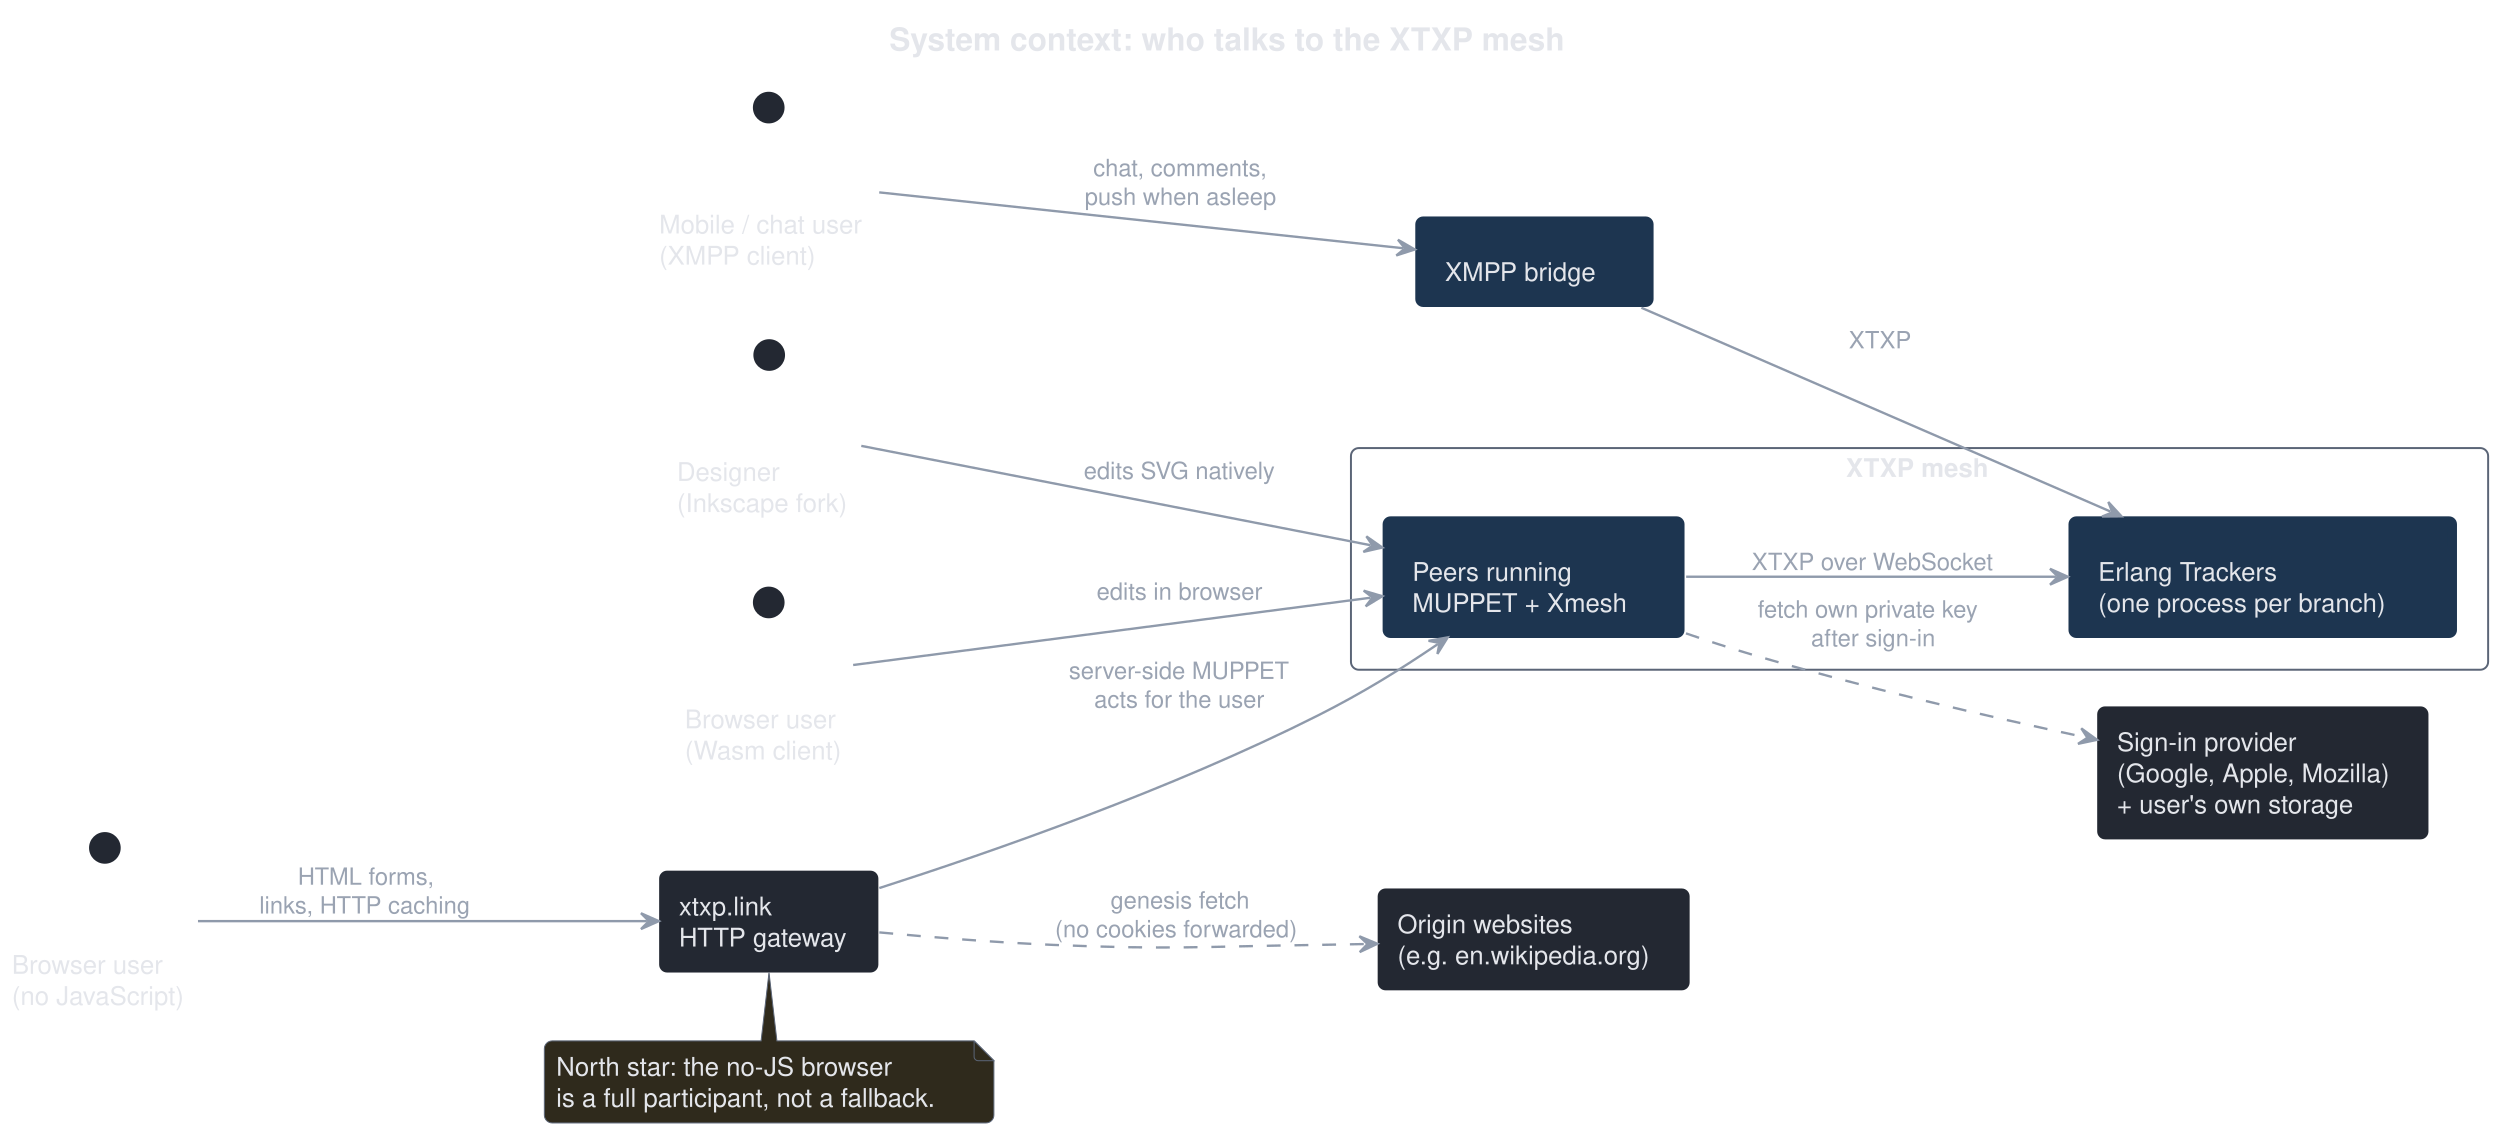
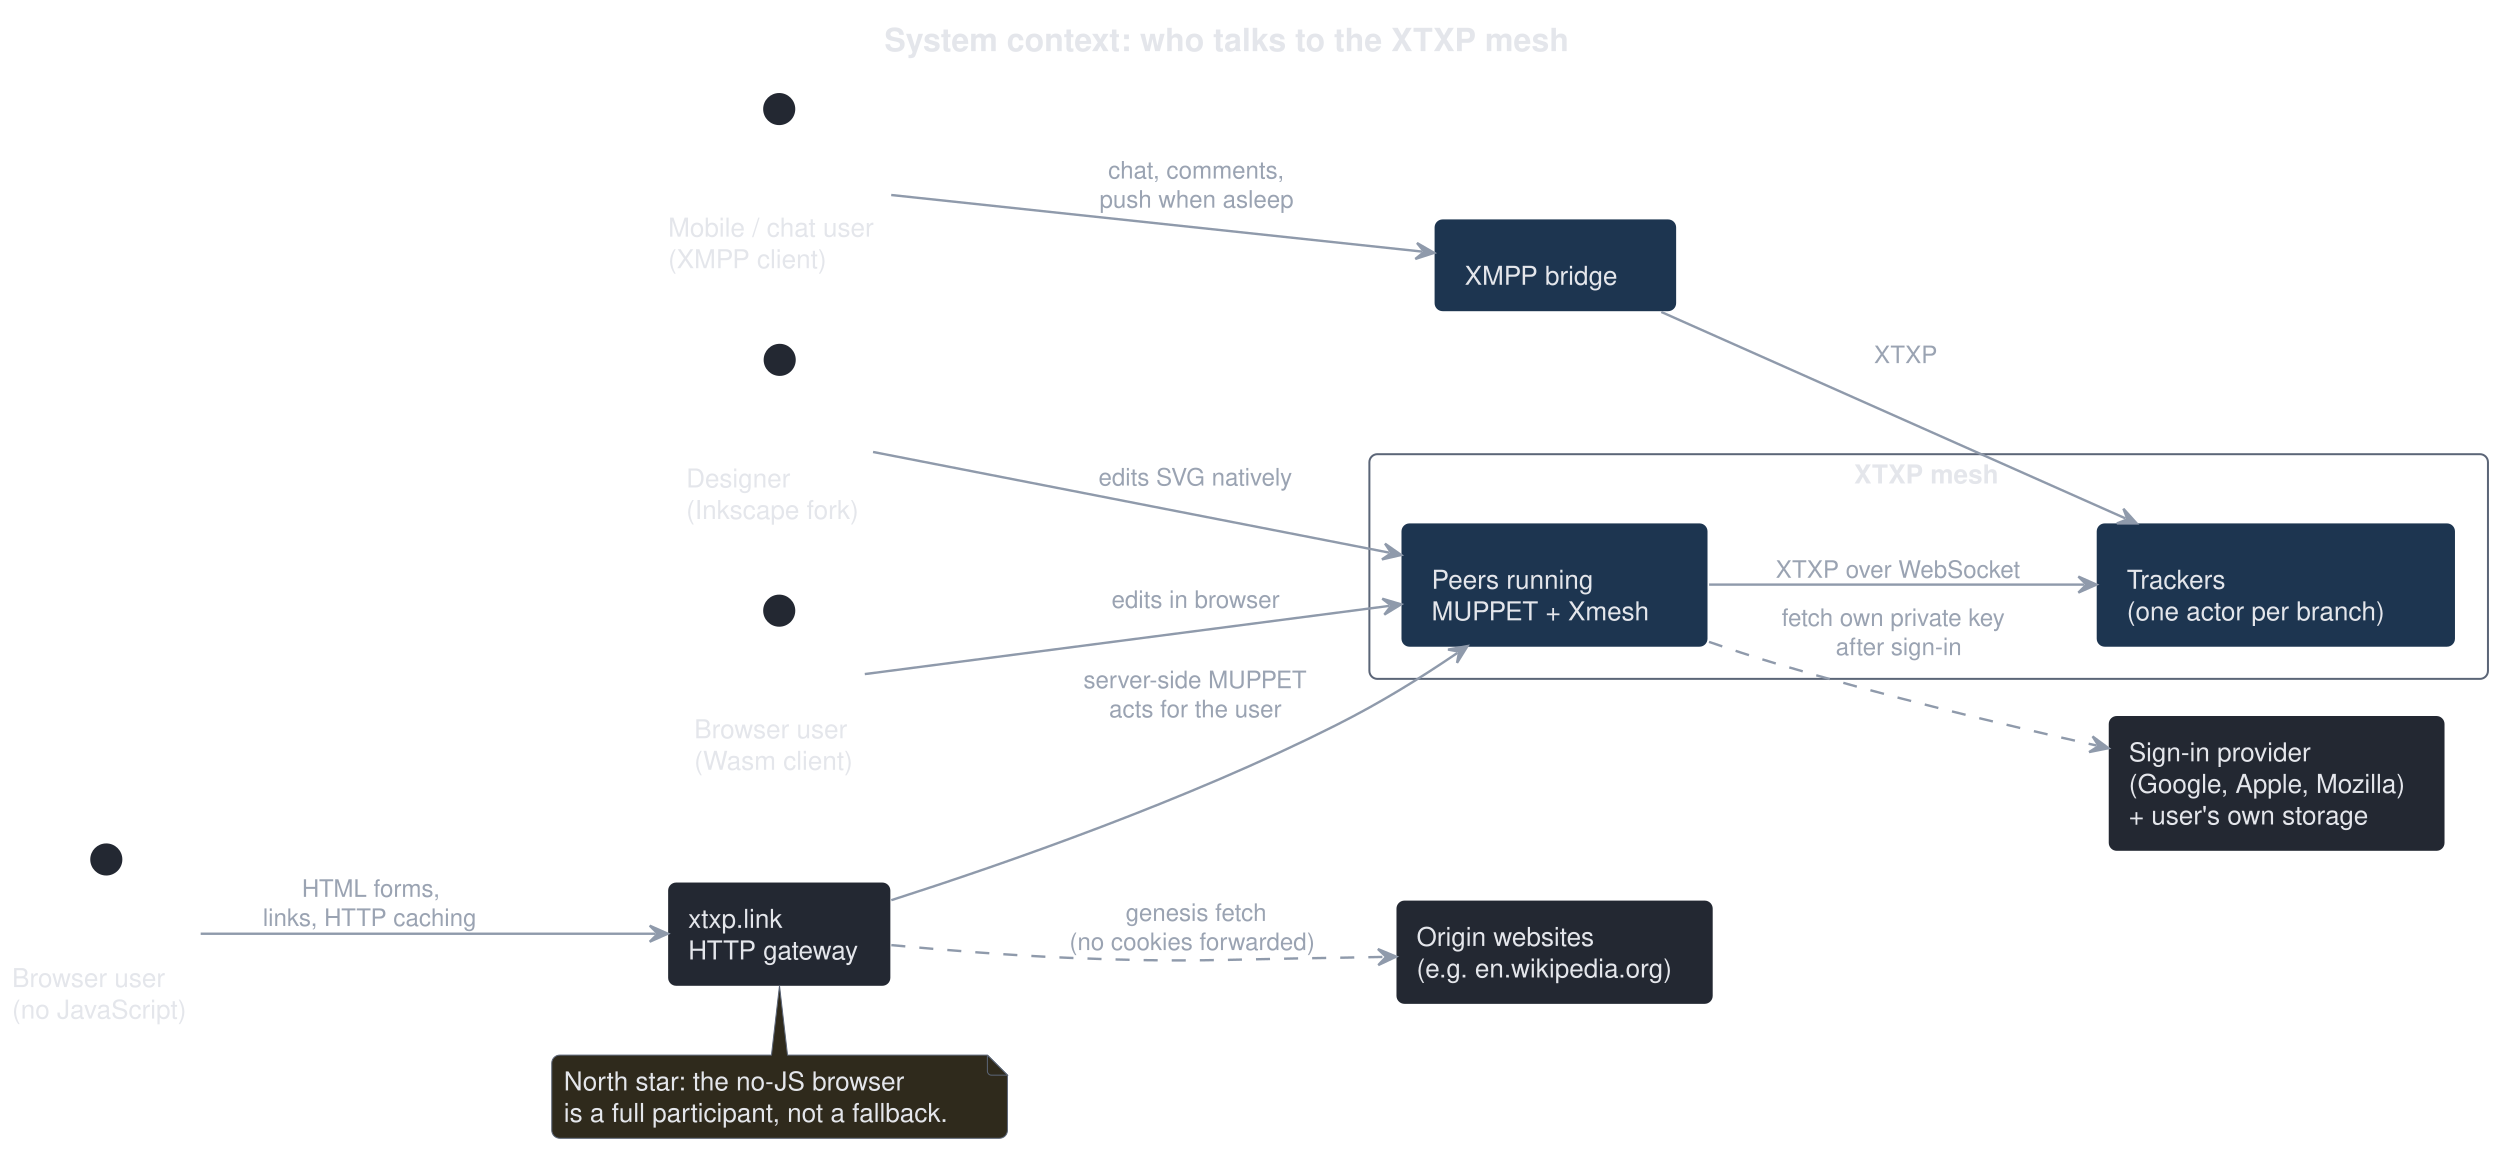
- <svg xmlns="http://www.w3.org/2000/svg" contentStyleType="text/css" data-diagram-type="DESCRIPTION" height="574px" preserveAspectRatio="none" style="width:1263px;height:574px;" version="1.1" viewBox="0 0 1263 574" width="1263px" zoomAndPan="magnify">
+ <svg xmlns="http://www.w3.org/2000/svg" contentStyleType="text/css" data-diagram-type="DESCRIPTION" height="574px" preserveAspectRatio="none" style="width:1246px;height:574px;" version="1.1" viewBox="0 0 1246 574" width="1246px" zoomAndPan="magnify">
  <defs />
  <g>
    <g class="title" data-source-line="2">
-       <text fill="#E4E6EB" font-family="Helvetica" font-size="16" font-weight="bold" lengthAdjust="spacing" textLength="350.5" x="449.25" y="25.5">System context: who talks to the XTXP mesh</text>
+       <text fill="#E4E6EB" font-family="Helvetica" font-size="16" font-weight="bold" lengthAdjust="spacing" textLength="350.5" x="440.75" y="25.5">System context: who talks to the XTXP mesh</text>
    </g>
    <g class="cluster" data-entity="mesh" data-source-line="11" data-uid="ent0006" id="cluster_mesh">
-       <rect fill="none" height="112" rx="4" ry="4" style="stroke:#5B6577;stroke-width:1;" width="574.5" x="682.5" y="226.359" />
-       <text fill="#E4E6EB" font-family="Helvetica" font-size="13" font-weight="bold" lengthAdjust="spacing" textLength="74.356" x="932.572" y="240.953">XTXP mesh</text>
+       <rect fill="none" height="112" rx="4" ry="4" style="stroke:#5B6577;stroke-width:1;" width="557.5" x="682.5" y="226.359" />
+       <text fill="#E4E6EB" font-family="Helvetica" font-size="13" font-weight="bold" lengthAdjust="spacing" textLength="74.356" x="924.072" y="240.953">XTXP mesh</text>
    </g>
    <g class="entity" data-entity="peers" data-source-line="12" data-uid="ent0007" id="entity_peers">
      <rect fill="#1D3550" height="61.459" rx="4" ry="4" width="152.525" x="698.5" y="260.859" />
      <rect fill="#1D3550" height="10" width="15" x="831.025" y="265.859" />
      <rect fill="#1D3550" height="2" width="4" x="829.025" y="267.859" />
      <rect fill="#1D3550" height="2" width="4" x="829.025" y="271.859" />
      <text fill="#E4E6EB" font-family="Helvetica" font-size="13" lengthAdjust="spacing" textLength="85.617" x="713.5" y="293.453">Peers running</text>
      <text fill="#E4E6EB" font-family="Helvetica" font-size="13" lengthAdjust="spacing" textLength="112.525" x="713.5" y="309.183">MUPPET + Xmesh</text>
    </g>
    <g class="entity" data-entity="trackers" data-source-line="13" data-uid="ent0008" id="entity_trackers">
-       <rect fill="#1D3550" height="61.459" rx="4" ry="4" width="196.267" x="1045" y="260.859" />
-       <rect fill="#1D3550" height="10" width="15" x="1221.267" y="265.859" />
-       <rect fill="#1D3550" height="2" width="4" x="1219.267" y="267.859" />
-       <rect fill="#1D3550" height="2" width="4" x="1219.267" y="271.859" />
-       <text fill="#E4E6EB" font-family="Helvetica" font-size="13" lengthAdjust="spacing" textLength="96.948" x="1060" y="293.453">Erlang Trackers</text>
-       <text fill="#E4E6EB" font-family="Helvetica" font-size="13" lengthAdjust="spacing" textLength="156.267" x="1060" y="309.183">(one process per branch)</text>
+       <rect fill="#1D3550" height="61.459" rx="4" ry="4" width="178.557" x="1045" y="260.859" />
+       <rect fill="#1D3550" height="10" width="15" x="1203.557" y="265.859" />
+       <rect fill="#1D3550" height="2" width="4" x="1201.557" y="267.859" />
+       <rect fill="#1D3550" height="2" width="4" x="1201.557" y="271.859" />
+       <text fill="#E4E6EB" font-family="Helvetica" font-size="13" lengthAdjust="spacing" textLength="54.482" x="1060" y="293.453">Trackers</text>
+       <text fill="#E4E6EB" font-family="Helvetica" font-size="13" lengthAdjust="spacing" textLength="138.557" x="1060" y="309.183">(one actor per branch)</text>
    </g>
    <g class="entity" data-entity="designer" data-source-line="6" data-uid="ent0002" id="entity_designer">
      <ellipse cx="388.604" cy="179.359" fill="#232832" rx="8" ry="8" />
      <path d="M388.604,187.359 L388.604,214.359 M375.604,195.359 L401.604,195.359 M388.604,214.359 L375.604,229.359 M388.604,214.359 L401.604,229.359" fill="none" />
      <text fill="#E4E6EB" font-family="Helvetica" font-size="13" lengthAdjust="spacing" textLength="55.098" x="342" y="242.953">Designer</text>
      <text fill="#E4E6EB" font-family="Helvetica" font-size="13" lengthAdjust="spacing" textLength="93.209" x="342" y="258.683">(Inkscape fork)</text>
    </g>
    <g class="entity" data-entity="wasm" data-source-line="7" data-uid="ent0003" id="entity_wasm">
      <ellipse cx="388.367" cy="304.359" fill="#232832" rx="8" ry="8" />
      <path d="M388.367,312.359 L388.367,339.359 M375.367,320.359 L401.367,320.359 M388.367,339.359 L375.367,354.359 M388.367,339.359 L401.367,354.359" fill="none" />
      <text fill="#E4E6EB" font-family="Helvetica" font-size="13" lengthAdjust="spacing" textLength="81.847" x="346" y="367.953">Browser user</text>
      <text fill="#E4E6EB" font-family="Helvetica" font-size="13" lengthAdjust="spacing" textLength="84.735" x="346" y="383.683">(Wasm client)</text>
    </g>
    <g class="entity" data-entity="nojs" data-source-line="8" data-uid="ent0004" id="entity_nojs">
      <ellipse cx="52.982" cy="428.359" fill="#232832" rx="8" ry="8" />
      <path d="M52.982,436.359 L52.982,463.359 M39.982,444.359 L65.982,444.359 M52.982,463.359 L39.982,478.359 M52.982,463.359 L65.982,478.359" fill="none" />
      <text fill="#E4E6EB" font-family="Helvetica" font-size="13" lengthAdjust="spacing" textLength="81.847" x="6" y="491.953">Browser user</text>
      <text fill="#E4E6EB" font-family="Helvetica" font-size="13" lengthAdjust="spacing" textLength="93.964" x="6" y="507.683">(no JavaScript)</text>
    </g>
    <g class="entity" data-entity="mobile" data-source-line="9" data-uid="ent0005" id="entity_mobile">
      <ellipse cx="388.358" cy="54.359" fill="#232832" rx="8" ry="8" />
      <path d="M388.358,62.359 L388.358,89.359 M375.358,70.359 L401.358,70.359 M388.358,89.359 L375.358,104.359 M388.358,89.359 L401.358,104.359" fill="none" />
      <text fill="#E4E6EB" font-family="Helvetica" font-size="13" lengthAdjust="spacing" textLength="110.716" x="333" y="117.953">Mobile / chat user</text>
      <text fill="#E4E6EB" font-family="Helvetica" font-size="13" lengthAdjust="spacing" textLength="83.592" x="333" y="133.683">(XMPP client)</text>
    </g>
    <g class="entity" data-entity="gateway" data-source-line="16" data-uid="ent0009" id="entity_gateway">
      <rect fill="#232832" height="51.459" rx="4" ry="4" width="110.752" x="333" y="439.859" />
      <text fill="#E4E6EB" font-family="Helvetica" font-size="13" lengthAdjust="spacing" textLength="51.264" x="343" y="462.453">xtxp.link</text>
      <text fill="#E4E6EB" font-family="Helvetica" font-size="13" lengthAdjust="spacing" textLength="90.752" x="343" y="478.183">HTTP gateway</text>
    </g>
    <g class="entity" data-entity="bridge" data-source-line="17" data-uid="ent0010" id="entity_bridge">
      <rect fill="#1D3550" height="45.73" rx="4" ry="4" width="120.387" x="715" y="109.359" />
      <rect fill="#1D3550" height="10" width="15" x="815.387" y="114.359" />
      <rect fill="#1D3550" height="2" width="4" x="813.387" y="116.359" />
      <rect fill="#1D3550" height="2" width="4" x="813.387" y="120.359" />
      <text fill="#E4E6EB" font-family="Helvetica" font-size="13" lengthAdjust="spacing" textLength="80.387" x="730" y="141.953">XMPP bridge</text>
    </g>
    <g class="entity" data-entity="origin" data-source-line="18" data-uid="ent0011" id="entity_origin">
      <rect fill="#232832" height="51.459" rx="4" ry="4" width="157.611" x="696" y="448.859" />
      <text fill="#E4E6EB" font-family="Helvetica" font-size="13" lengthAdjust="spacing" textLength="95.323" x="706" y="471.453">Origin websites</text>
      <text fill="#E4E6EB" font-family="Helvetica" font-size="13" lengthAdjust="spacing" textLength="137.611" x="706" y="487.183">(e.g. en.wikipedia.org)</text>
    </g>
    <g class="entity" data-entity="sso" data-source-line="19" data-uid="ent0012" id="entity_sso">
-       <rect fill="#232832" height="67.189" rx="4" ry="4" width="167.355" x="1059.5" y="356.859" />
-       <text fill="#E4E6EB" font-family="Helvetica" font-size="13" lengthAdjust="spacing" textLength="99.144" x="1069.5" y="379.453">Sign-in provider</text>
-       <text fill="#E4E6EB" font-family="Helvetica" font-size="13" lengthAdjust="spacing" textLength="147.355" x="1069.5" y="395.183">(Google, Apple, Mozilla)</text>
-       <text fill="#E4E6EB" font-family="Helvetica" font-size="13" lengthAdjust="spacing" textLength="130.121" x="1069.5" y="410.912">+ user's own storage</text>
+       <rect fill="#232832" height="67.189" rx="4" ry="4" width="167.355" x="1051" y="356.859" />
+       <text fill="#E4E6EB" font-family="Helvetica" font-size="13" lengthAdjust="spacing" textLength="99.144" x="1061" y="379.453">Sign-in provider</text>
+       <text fill="#E4E6EB" font-family="Helvetica" font-size="13" lengthAdjust="spacing" textLength="147.355" x="1061" y="395.183">(Google, Apple, Mozilla)</text>
+       <text fill="#E4E6EB" font-family="Helvetica" font-size="13" lengthAdjust="spacing" textLength="130.121" x="1061" y="410.912">+ user's own storage</text>
    </g>
    <g class="entity" data-entity="GMN22" data-source-line="32" data-uid="ent0023" id="entity_GMN22">
      <path d="M275,529.859 L275,563.318 A4,4 0 0 0 279,567.318 L498.115,567.318 A4,4 0 0 0 502.115,563.318 L502.115,535.859 L492.115,525.859 L392.5,525.859 L388.5,491.329 L384.5,525.859 L279,525.859 A4,4 0 0 0 275,529.859" fill="#2F2A1C" style="stroke:#5B6577;stroke-width:0.5;" />
      <path d="M492.115,525.859 L492.115,533.859 A2,2 0 0 0 494.115,535.859 L502.115,535.859 L492.115,525.859" fill="#2F2A1C" style="stroke:#5B6577;stroke-width:0.5;" />
      <text fill="#E4E6EB" font-family="Helvetica" font-size="13" lengthAdjust="spacing" textLength="183.46" x="281" y="543.453">North star: the no-JS browser</text>
      <text fill="#E4E6EB" font-family="Helvetica" font-size="13" lengthAdjust="spacing" textLength="206.115" x="281" y="559.183">is a full participant, not a fallback.</text>
    </g>
    <g class="link" data-entity-1="designer" data-entity-2="peers" data-source-line="21" data-uid="lnk13" id="link_designer_peers">
      <path d="M435.12,225.259 C500.07,237.929 614.101,260.17 692.471,275.46" fill="none" id="designer-to-peers" style="stroke:#8F9AAB;stroke-width:1.2;" />
      <polygon fill="#8F9AAB" points="698.36,276.609,690.293,270.96,693.452,275.652,688.761,278.812,698.36,276.609" style="stroke:#8F9AAB;stroke-width:1.2;" />
      <text fill="#9AA3B2" font-family="Helvetica" font-size="12" lengthAdjust="spacing" textLength="103.242" x="547.5" y="241.984">edits SVG natively</text>
    </g>
    <g class="link" data-entity-1="wasm" data-entity-2="peers" data-source-line="22" data-uid="lnk14" id="link_wasm_peers">
      <path d="M431.01,335.959 C494.9,327.649 612.35,312.383 692.41,301.973" fill="none" id="wasm-to-peers" style="stroke:#8F9AAB;stroke-width:1.2;" />
      <polygon fill="#8F9AAB" points="698.36,301.199,688.919,298.393,693.402,301.844,689.951,306.327,698.36,301.199" style="stroke:#8F9AAB;stroke-width:1.2;" />
      <text fill="#9AA3B2" font-family="Helvetica" font-size="12" lengthAdjust="spacing" textLength="90.984" x="554" y="302.984">edits in browser</text>
    </g>
    <g class="link" data-entity-1="nojs" data-entity-2="gateway" data-source-line="23" data-uid="lnk15" id="link_nojs_gateway">
      <path d="M100.02,465.359 C160.86,465.359 261.93,465.359 326.82,465.359" fill="none" id="nojs-to-gateway" style="stroke:#8F9AAB;stroke-width:1.2;" />
      <polygon fill="#8F9AAB" points="332.82,465.359,323.82,461.359,327.82,465.359,323.82,469.359,332.82,465.359" style="stroke:#8F9AAB;stroke-width:1.2;" />
      <text fill="#9AA3B2" font-family="Helvetica" font-size="12" lengthAdjust="spacing" textLength="74.121" x="150.441" y="446.984">HTML forms,</text>
      <text fill="#9AA3B2" font-family="Helvetica" font-size="12" lengthAdjust="spacing" textLength="113.004" x="131" y="461.504">links, HTTP caching</text>
    </g>
    <g class="link" data-entity-1="mobile" data-entity-2="bridge" data-source-line="24" data-uid="lnk16" id="link_mobile_bridge">
      <path d="M444.18,97.189 C515.81,104.829 634.994,117.533 708.804,125.403" fill="none" id="mobile-to-bridge" style="stroke:#8F9AAB;stroke-width:1.2;" />
      <polygon fill="#8F9AAB" points="714.77,126.039,706.245,121.108,709.798,125.509,705.397,129.063,714.77,126.039" style="stroke:#8F9AAB;stroke-width:1.2;" />
      <text fill="#9AA3B2" font-family="Helvetica" font-size="12" lengthAdjust="spacing" textLength="94.324" x="552.31" y="88.984">chat, comments,</text>
      <text fill="#9AA3B2" font-family="Helvetica" font-size="12" lengthAdjust="spacing" textLength="102.943" x="548" y="103.504">push when asleep</text>
    </g>
    <g class="link" data-entity-1="gateway" data-entity-2="peers" data-source-line="25" data-uid="lnk17" id="link_gateway_peers">
      <path d="M444.22,448.649 C501.09,430.399 591.94,398.739 666,361.359 C688.44,350.029 707.043,338.505 726.423,325.375" fill="none" id="gateway-to-peers" style="stroke:#8F9AAB;stroke-width:1.2;" />
      <polygon fill="#8F9AAB" points="731.39,322.009,721.695,323.746,727.251,324.814,726.183,330.369,731.39,322.009" style="stroke:#8F9AAB;stroke-width:1.2;" />
      <text fill="#9AA3B2" font-family="Helvetica" font-size="12" lengthAdjust="spacing" textLength="118.641" x="540" y="342.984">server-side MUPPET</text>
      <text fill="#9AA3B2" font-family="Helvetica" font-size="12" lengthAdjust="spacing" textLength="93.094" x="552.773" y="357.504">acts for the user</text>
    </g>
    <g class="link" data-entity-1="peers" data-entity-2="trackers" data-source-line="26" data-uid="lnk18" id="link_peers_trackers">
-       <path d="M851.84,291.359 C907.74,291.359 978.25,291.359 1038.67,291.359" fill="none" id="peers-to-trackers" style="stroke:#8F9AAB;stroke-width:1.2;" />
-       <polygon fill="#8F9AAB" points="1044.67,291.359,1035.67,287.359,1039.67,291.359,1035.67,295.359,1044.67,291.359" style="stroke:#8F9AAB;stroke-width:1.2;" />
+       <path d="M851.82,291.359 C908.28,291.359 979.54,291.359 1038.86,291.359" fill="none" id="peers-to-trackers" style="stroke:#8F9AAB;stroke-width:1.2;" />
+       <polygon fill="#8F9AAB" points="1044.86,291.359,1035.86,287.359,1039.86,291.359,1035.86,295.359,1044.86,291.359" style="stroke:#8F9AAB;stroke-width:1.2;" />
      <text fill="#9AA3B2" font-family="Helvetica" font-size="12" lengthAdjust="spacing" textLength="129.41" x="885" y="287.984">XTXP over WebSocket</text>
    </g>
    <g class="link" data-entity-1="bridge" data-entity-2="trackers" data-source-line="27" data-uid="lnk19" id="link_bridge_trackers">
-       <path d="M829.22,155.479 C893.26,183.299 995.477,227.708 1066.277,258.469" fill="none" id="bridge-to-trackers" style="stroke:#8F9AAB;stroke-width:1.2;" />
-       <polygon fill="#8F9AAB" points="1071.78,260.859,1065.119,253.604,1067.194,258.867,1061.931,260.942,1071.78,260.859" style="stroke:#8F9AAB;stroke-width:1.2;" />
-       <text fill="#9AA3B2" font-family="Helvetica" font-size="12" lengthAdjust="spacing" textLength="31.781" x="934" y="175.984">XTXP</text>
+       <path d="M827.98,155.479 C890.53,183.299 990.268,227.661 1059.428,258.421" fill="none" id="bridge-to-trackers" style="stroke:#8F9AAB;stroke-width:1.2;" />
+       <polygon fill="#8F9AAB" points="1064.91,260.859,1058.312,253.547,1060.341,258.827,1055.061,260.857,1064.91,260.859" style="stroke:#8F9AAB;stroke-width:1.2;" />
+       <text fill="#9AA3B2" font-family="Helvetica" font-size="12" lengthAdjust="spacing" textLength="31.781" x="934" y="180.984">XTXP</text>
    </g>
    <g class="link" data-entity-1="gateway" data-entity-2="origin" data-source-line="28" data-uid="lnk20" id="link_gateway_origin">
      <path d="M444.24,471.049 C470.72,473.529 502.98,476.139 532,477.359 C591.5,479.859 606.45,478.189 666,477.359 C675.66,477.229 679.802,477.157 689.842,476.927" fill="none" id="gateway-to-origin" style="stroke:#8F9AAB;stroke-width:1.2;stroke-dasharray:7,7;" />
      <polygon fill="#8F9AAB" points="695.84,476.789,686.751,472.997,690.841,476.904,686.934,480.994,695.84,476.789" style="stroke:#8F9AAB;stroke-width:1.2;" />
      <text fill="#9AA3B2" font-family="Helvetica" font-size="12" lengthAdjust="spacing" textLength="76.705" x="561.037" y="458.984">genesis fetch</text>
      <text fill="#9AA3B2" font-family="Helvetica" font-size="12" lengthAdjust="spacing" textLength="132.779" x="533" y="473.504">(no cookies forwarded)</text>
    </g>
    <g class="link" data-entity-1="peers" data-entity-2="sso" data-source-line="29" data-uid="lnk21" id="link_peers_sso">
-       <path d="M851.74,319.979 C862.5,323.679 873.49,327.249 884,330.359 C941.99,347.509 1002.612,361.615 1053.572,372.505" fill="none" id="peers-to-sso" style="stroke:#8F9AAB;stroke-width:1.2;stroke-dasharray:7,7;" />
-       <polygon fill="#8F9AAB" points="1059.44,373.759,1051.475,367.967,1054.55,372.714,1049.803,375.79,1059.44,373.759" style="stroke:#8F9AAB;stroke-width:1.2;" />
+       <path d="M851.76,319.909 C862.52,323.619 873.5,327.209 884,330.359 C939.05,346.859 996.115,360.66 1045.005,371.59" fill="none" id="peers-to-sso" style="stroke:#8F9AAB;stroke-width:1.2;stroke-dasharray:7,7;" />
+       <polygon fill="#8F9AAB" points="1050.86,372.899,1042.949,367.032,1045.98,371.808,1041.204,374.839,1050.86,372.899" style="stroke:#8F9AAB;stroke-width:1.2;" />
      <text fill="#9AA3B2" font-family="Helvetica" font-size="12" lengthAdjust="spacing" textLength="123.047" x="888" y="311.984">fetch own private key</text>
      <text fill="#9AA3B2" font-family="Helvetica" font-size="12" lengthAdjust="spacing" textLength="69.199" x="914.924" y="326.504">after sign-in</text>
    </g>
  </g>
</svg>
